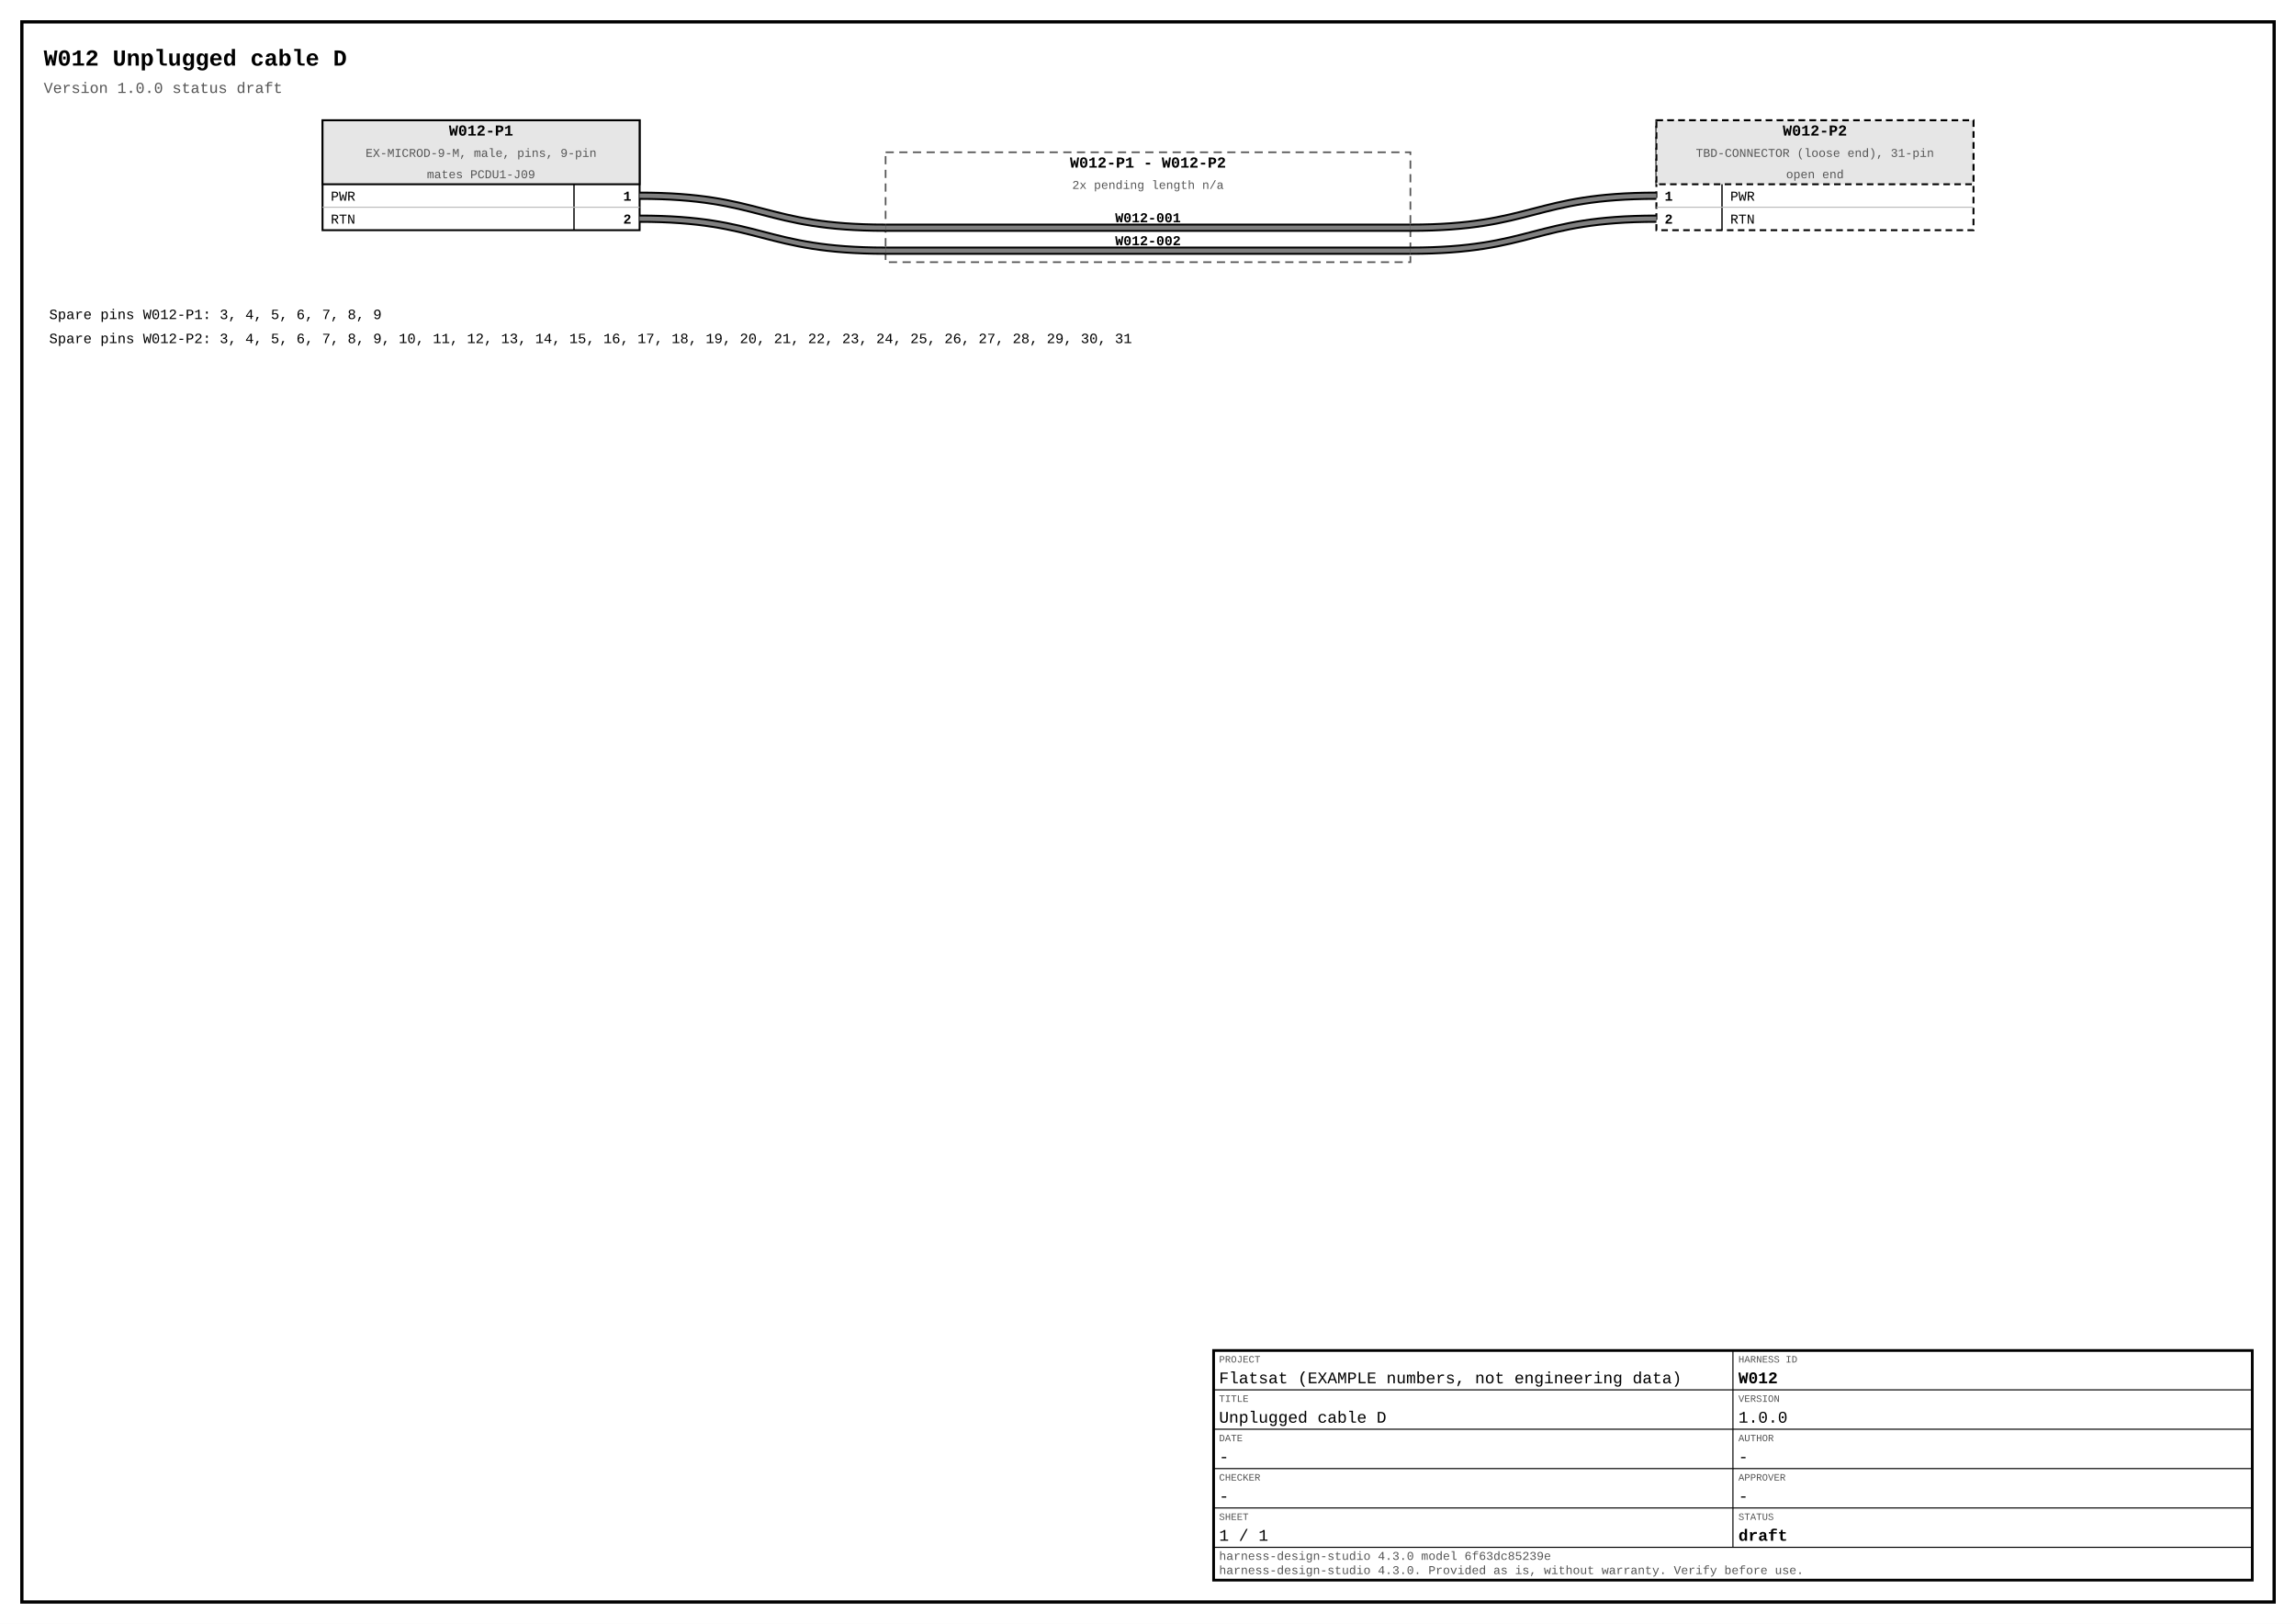
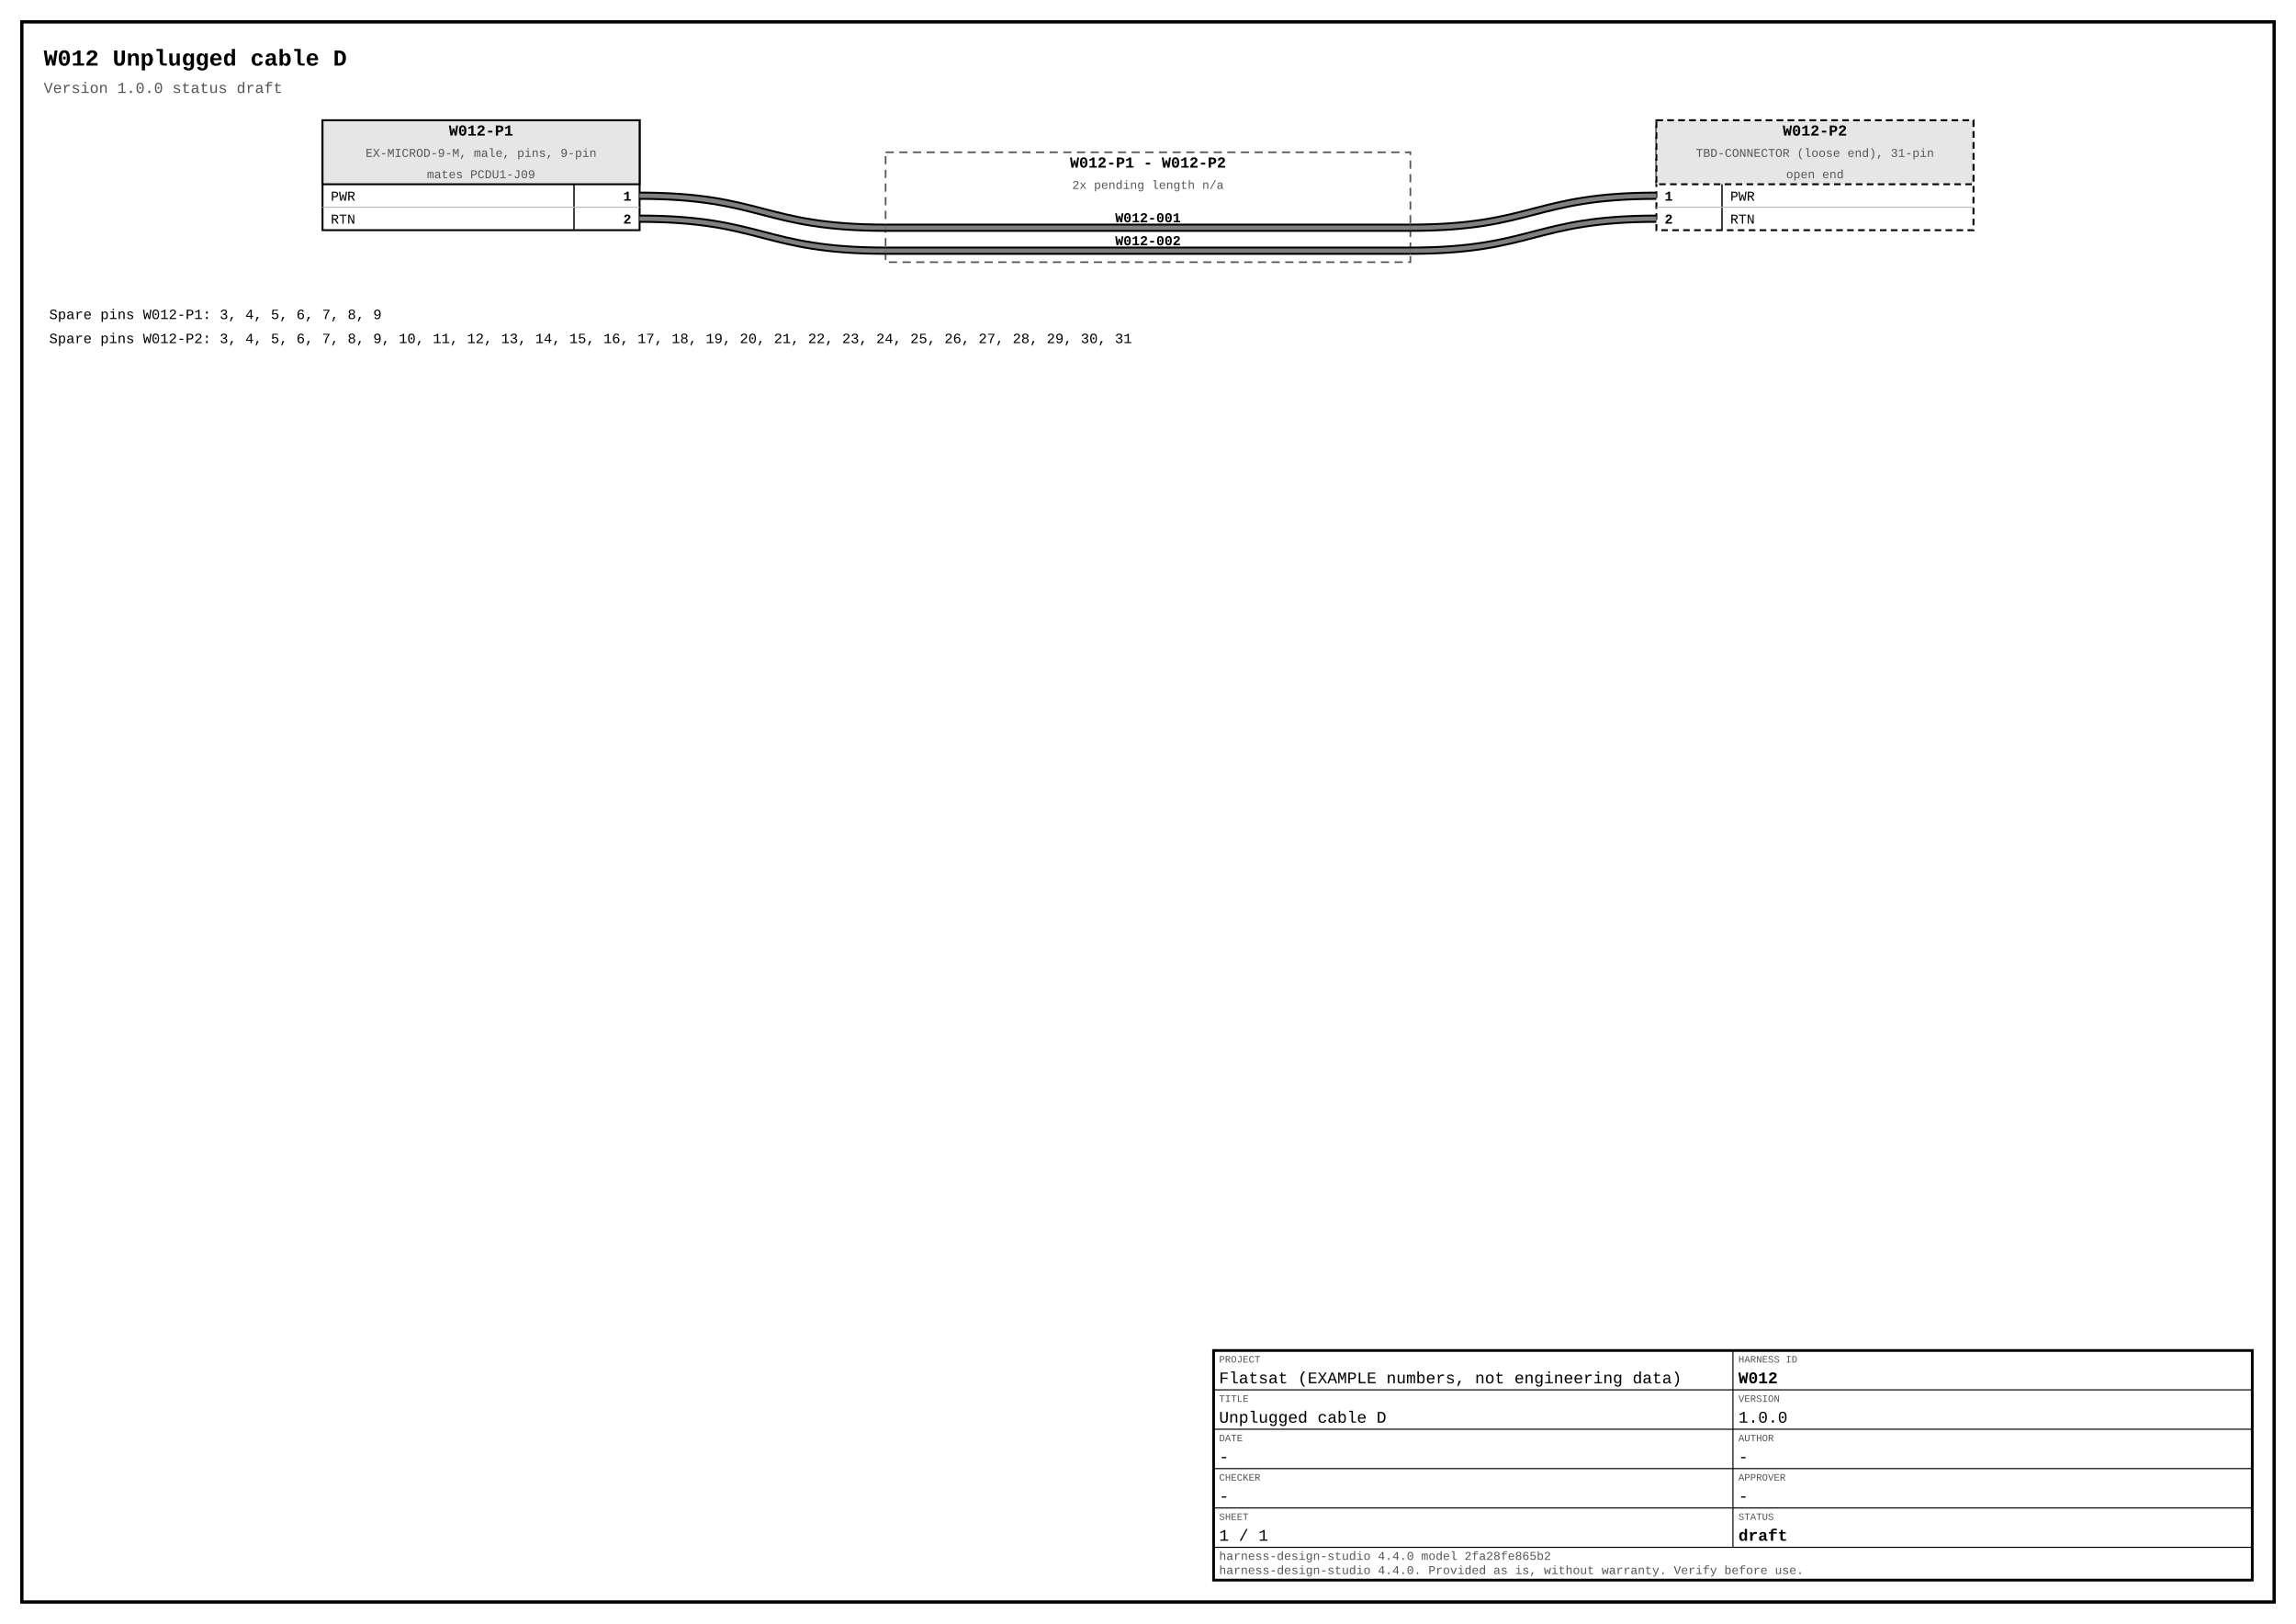
<svg xmlns="http://www.w3.org/2000/svg" width="420mm" height="297mm" viewBox="0 0 420 297" font-family="Courier New, Courier, monospace">
  <rect x="0" y="0" width="420" height="297" fill="#ffffff" />
  <rect x="4" y="4" width="412" height="289" fill="none" stroke="#000000" stroke-width="0.6" />
  <text x="8" y="12" font-size="4.2" font-weight="bold" text-anchor="start" fill="#000000">W012  Unplugged cable D</text>
  <text x="8" y="17" font-size="2.8" text-anchor="start" fill="#555555">Version 1.0.0  status draft</text>
  <rect x="59" y="22" width="58" height="20.1" fill="#ffffff" stroke="#000000" stroke-width="0.35" />
  <rect x="59" y="22" width="58" height="11.7" fill="#e6e6e6" stroke="#000000" stroke-width="0.35" />
  <text x="88" y="24.8" font-size="2.8" font-weight="bold" text-anchor="middle" fill="#000000">W012-P1</text>
  <text x="88" y="28.7" font-size="2.2" text-anchor="middle" fill="#555555">EX-MICROD-9-M, male, pins, 9-pin</text>
  <text x="88" y="32.6" font-size="2.2" text-anchor="middle" fill="#555555">mates PCDU1-J09</text>
  <line x1="105" y1="33.7" x2="105" y2="42.1" stroke="#000000" stroke-width="0.25" />
  <line x1="59" y1="37.9" x2="117" y2="37.9" stroke="#bbbbbb" stroke-width="0.2" />
  <text x="60.5" y="36.7" font-size="2.5" text-anchor="start" fill="#000000" data-ref="sig/W012-P1/1">PWR</text>
  <text x="115.5" y="36.7" font-size="2.5" font-weight="bold" text-anchor="end" fill="#000000" data-ref="pin/W012-P1/1">1</text>
  <text x="60.5" y="40.9" font-size="2.5" text-anchor="start" fill="#000000" data-ref="sig/W012-P1/2">RTN</text>
  <text x="115.5" y="40.9" font-size="2.5" font-weight="bold" text-anchor="end" fill="#000000" data-ref="pin/W012-P1/2">2</text>
  <rect x="303" y="22" width="58" height="20.1" fill="#ffffff" stroke="#000000" stroke-width="0.35" stroke-dasharray="1.2 0.8" />
  <rect x="303" y="22" width="58" height="11.7" fill="#e6e6e6" stroke="#000000" stroke-width="0.35" stroke-dasharray="1.2 0.8" />
  <text x="332" y="24.8" font-size="2.8" font-weight="bold" text-anchor="middle" fill="#000000">W012-P2</text>
  <text x="332" y="28.7" font-size="2.2" text-anchor="middle" fill="#555555" data-ref="part/W012-P2">TBD-CONNECTOR (loose end), 31-pin</text>
  <text x="332" y="32.6" font-size="2.2" text-anchor="middle" fill="#555555" data-ref="end/W012-P2">open end</text>
  <line x1="315" y1="33.7" x2="315" y2="42.1" stroke="#000000" stroke-width="0.25" />
  <line x1="303" y1="37.9" x2="361" y2="37.9" stroke="#bbbbbb" stroke-width="0.2" />
  <text x="304.5" y="36.7" font-size="2.5" font-weight="bold" text-anchor="start" fill="#000000" data-ref="pin/W012-P2/1">1</text>
  <text x="316.5" y="36.7" font-size="2.5" text-anchor="start" fill="#000000" data-ref="sig/W012-P2/1">PWR</text>
  <text x="304.5" y="40.9" font-size="2.5" font-weight="bold" text-anchor="start" fill="#000000" data-ref="pin/W012-P2/2">2</text>
  <text x="316.5" y="40.9" font-size="2.5" text-anchor="start" fill="#000000" data-ref="sig/W012-P2/2">RTN</text>
  <rect x="162" y="27.85" width="96" height="20.1" fill="none" stroke="#555555" stroke-width="0.3" stroke-dasharray="1.5 1" />
  <text x="210" y="30.65" font-size="2.8" font-weight="bold" text-anchor="middle" fill="#000000">W012-P1 - W012-P2</text>
  <text x="210" y="34.55" font-size="2.2" text-anchor="middle" fill="#555555">2x  pending  length n/a</text>
  <path d="M 117 35.8 C 139.5 35.8 139.5 41.65 162 41.65" fill="none" stroke="#000000" stroke-width="1.5" />
  <line x1="162" y1="41.65" x2="258" y2="41.65" stroke="#000000" stroke-width="1.5" />
  <path d="M 258 41.65 C 280.5 41.65 280.5 35.8 303 35.8" fill="none" stroke="#000000" stroke-width="1.5" />
  <path d="M 117 35.8 C 139.5 35.8 139.5 41.65 162 41.65" fill="none" stroke="#808080" stroke-width="0.8" />
  <line x1="162" y1="41.65" x2="258" y2="41.65" stroke="#808080" stroke-width="0.8" />
  <path d="M 258 41.65 C 280.5 41.65 280.5 35.8 303 35.8" fill="none" stroke="#808080" stroke-width="0.8" />
  <text x="210" y="40.65" font-size="2.5" font-weight="bold" text-anchor="middle" fill="#000000">W012-001</text>
  <path d="M 117 40 C 139.5 40 139.5 45.85 162 45.85" fill="none" stroke="#000000" stroke-width="1.5" />
  <line x1="162" y1="45.85" x2="258" y2="45.85" stroke="#000000" stroke-width="1.5" />
  <path d="M 258 45.85 C 280.5 45.85 280.5 40 303 40" fill="none" stroke="#000000" stroke-width="1.5" />
  <path d="M 117 40 C 139.5 40 139.5 45.85 162 45.85" fill="none" stroke="#808080" stroke-width="0.8" />
  <line x1="162" y1="45.85" x2="258" y2="45.85" stroke="#808080" stroke-width="0.8" />
  <path d="M 258 45.85 C 280.5 45.85 280.5 40 303 40" fill="none" stroke="#808080" stroke-width="0.8" />
  <text x="210" y="44.85" font-size="2.5" font-weight="bold" text-anchor="middle" fill="#000000">W012-002</text>
  <text x="9" y="58.35" font-size="2.6" text-anchor="start" fill="#000000">Spare pins W012-P1: 3, 4, 5, 6, 7, 8, 9</text>
  <text x="9" y="62.75" font-size="2.6" text-anchor="start" fill="#000000">Spare pins W012-P2: 3, 4, 5, 6, 7, 8, 9, 10, 11, 12, 13, 14, 15, 16, 17, 18, 19, 20, 21, 22, 23, 24, 25, 26, 27, 28, 29, 30, 31</text>
  <rect x="222" y="247" width="190" height="42" fill="none" stroke="#000000" stroke-width="0.5" />
  <line x1="222" y1="247" x2="317" y2="247" stroke="#000000" stroke-width="0.2" />
  <text x="223" y="249.2" font-size="1.8" text-anchor="start" fill="#555555">PROJECT</text>
  <text x="223" y="253" font-size="3" text-anchor="start" fill="#000000">Flatsat (EXAMPLE numbers, not engineering data)</text>
  <line x1="317" y1="247" x2="412" y2="247" stroke="#000000" stroke-width="0.2" />
  <text x="318" y="249.2" font-size="1.8" text-anchor="start" fill="#555555">HARNESS ID</text>
  <text x="318" y="253" font-size="3" font-weight="bold" text-anchor="start" fill="#000000">W012</text>
  <line x1="222" y1="254.2" x2="317" y2="254.2" stroke="#000000" stroke-width="0.2" />
  <text x="223" y="256.4" font-size="1.8" text-anchor="start" fill="#555555">TITLE</text>
  <text x="223" y="260.2" font-size="3" text-anchor="start" fill="#000000">Unplugged cable D</text>
  <line x1="317" y1="254.2" x2="412" y2="254.2" stroke="#000000" stroke-width="0.2" />
  <text x="318" y="256.4" font-size="1.8" text-anchor="start" fill="#555555">VERSION</text>
  <text x="318" y="260.2" font-size="3" text-anchor="start" fill="#000000">1.0.0</text>
  <line x1="222" y1="261.4" x2="317" y2="261.4" stroke="#000000" stroke-width="0.2" />
  <text x="223" y="263.6" font-size="1.8" text-anchor="start" fill="#555555">DATE</text>
  <text x="223" y="267.4" font-size="3" text-anchor="start" fill="#000000">-</text>
  <line x1="317" y1="261.4" x2="412" y2="261.4" stroke="#000000" stroke-width="0.2" />
  <text x="318" y="263.6" font-size="1.8" text-anchor="start" fill="#555555">AUTHOR</text>
  <text x="318" y="267.4" font-size="3" text-anchor="start" fill="#000000">-</text>
  <line x1="222" y1="268.6" x2="317" y2="268.6" stroke="#000000" stroke-width="0.2" />
  <text x="223" y="270.8" font-size="1.8" text-anchor="start" fill="#555555">CHECKER</text>
  <text x="223" y="274.6" font-size="3" text-anchor="start" fill="#000000">-</text>
  <line x1="317" y1="268.6" x2="412" y2="268.6" stroke="#000000" stroke-width="0.2" />
  <text x="318" y="270.8" font-size="1.8" text-anchor="start" fill="#555555">APPROVER</text>
  <text x="318" y="274.6" font-size="3" text-anchor="start" fill="#000000">-</text>
  <line x1="222" y1="275.8" x2="317" y2="275.8" stroke="#000000" stroke-width="0.2" />
  <text x="223" y="278" font-size="1.8" text-anchor="start" fill="#555555">SHEET</text>
  <text x="223" y="281.8" font-size="3" text-anchor="start" fill="#000000">1 / 1</text>
  <line x1="317" y1="275.8" x2="412" y2="275.8" stroke="#000000" stroke-width="0.2" />
  <text x="318" y="278" font-size="1.8" text-anchor="start" fill="#555555">STATUS</text>
  <text x="318" y="281.8" font-size="3" font-weight="bold" text-anchor="start" fill="#000000">draft</text>
  <line x1="317" y1="247" x2="317" y2="283" stroke="#000000" stroke-width="0.2" />
  <line x1="222" y1="283" x2="412" y2="283" stroke="#000000" stroke-width="0.2" />
-   <text x="223" y="285.3" font-size="2.2" text-anchor="start" fill="#555555">harness-design-studio 4.3.0 model 6f63dc85239e</text>
-   <text x="223" y="287.9" font-size="2.2" text-anchor="start" fill="#555555">harness-design-studio 4.3.0. Provided as is, without warranty. Verify before use.</text>
+   <text x="223" y="285.3" font-size="2.2" text-anchor="start" fill="#555555">harness-design-studio 4.4.0 model 2fa28fe865b2</text>
+   <text x="223" y="287.9" font-size="2.2" text-anchor="start" fill="#555555">harness-design-studio 4.4.0. Provided as is, without warranty. Verify before use.</text>
</svg>
